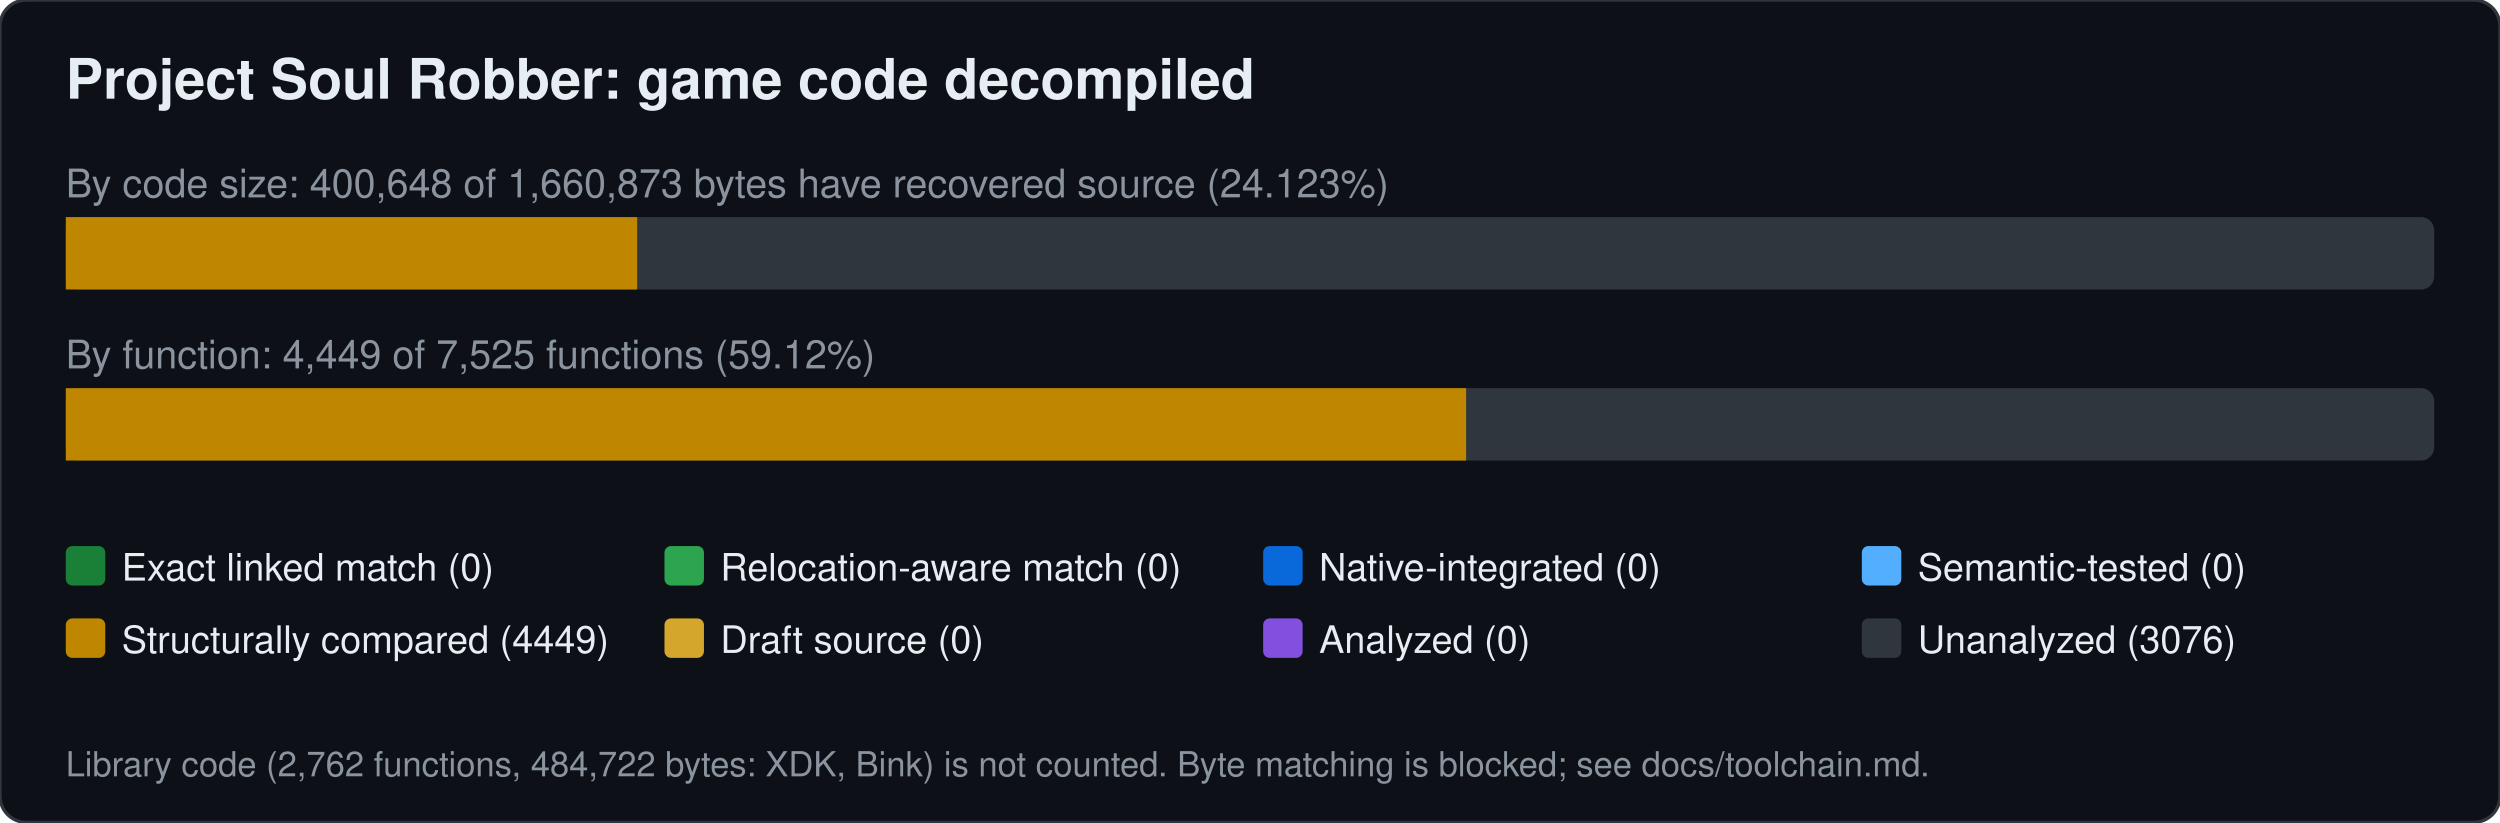
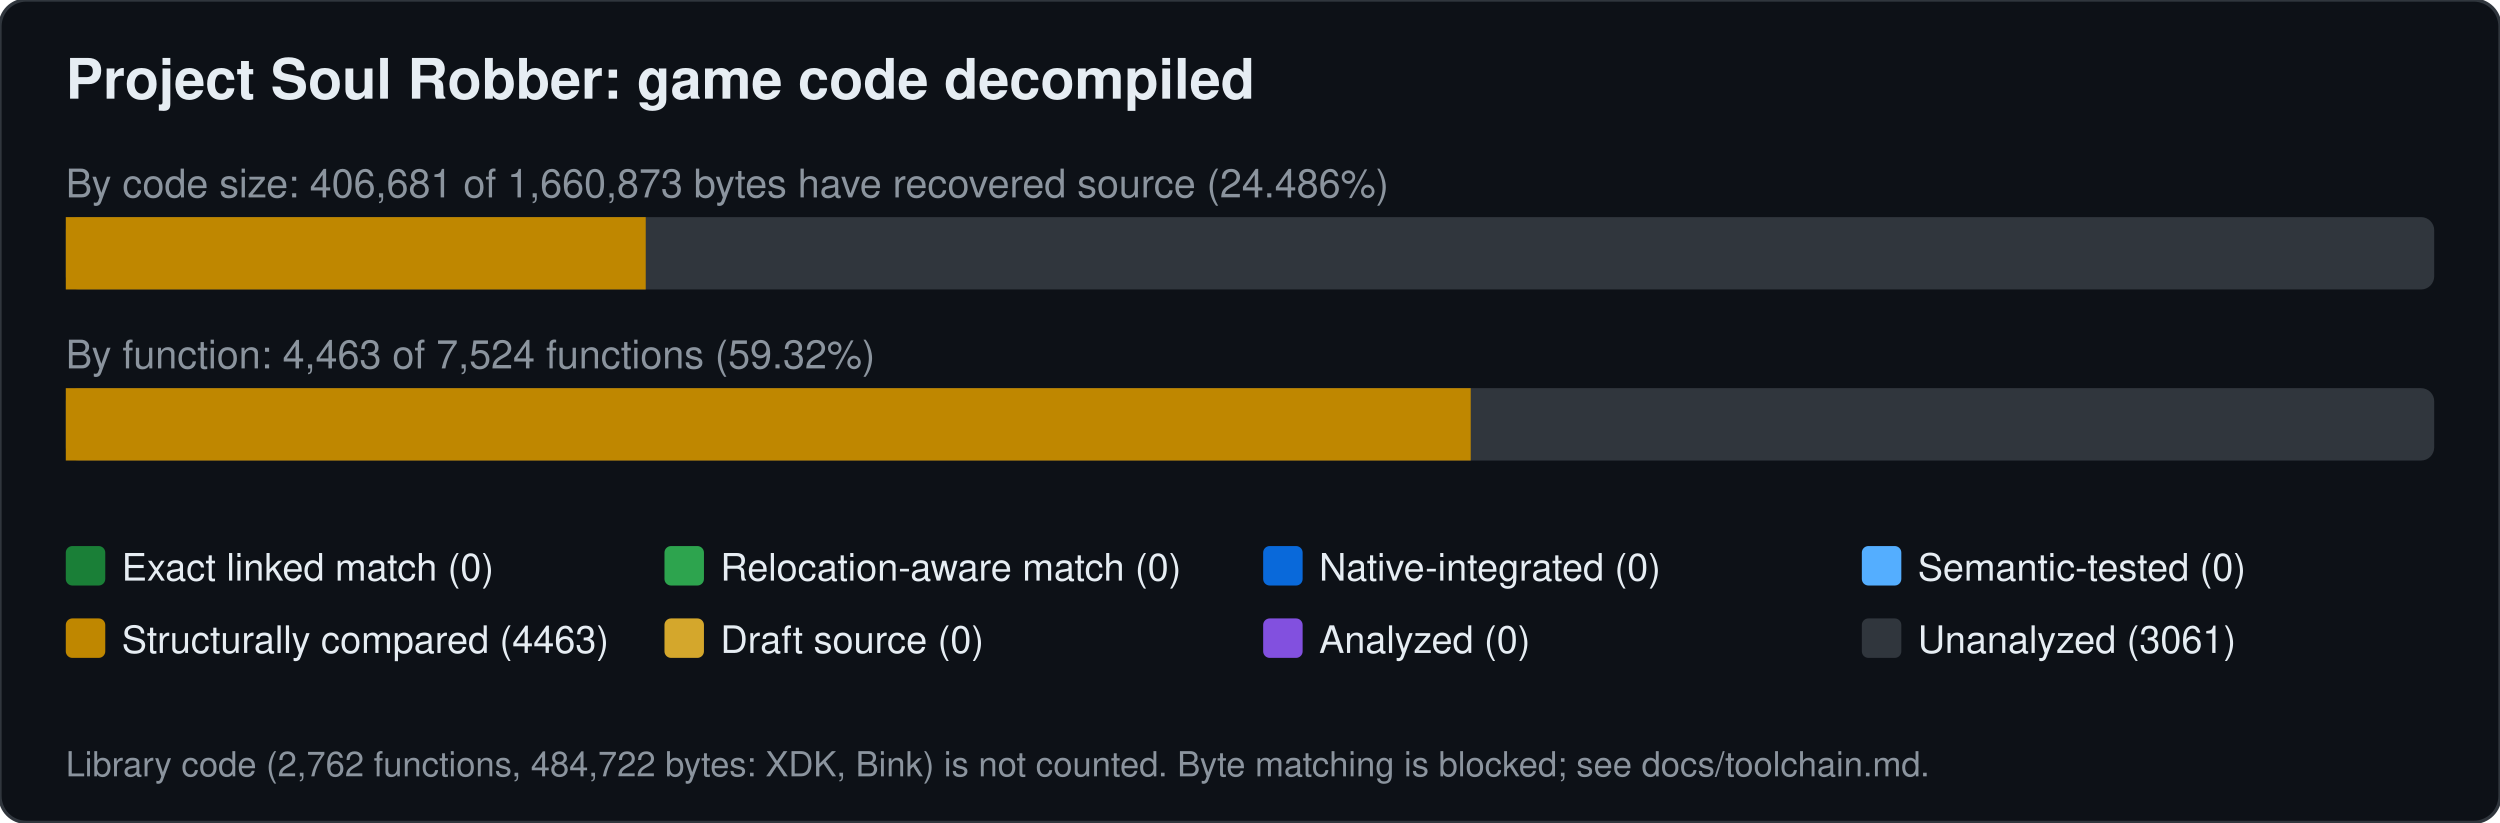
<svg xmlns="http://www.w3.org/2000/svg" width="760" height="250" viewBox="0 0 760 250" font-family="Segoe UI,Helvetica,Arial,sans-serif">
  <rect width="760" height="250" rx="8" fill="#0d1117" stroke="#30363d" />
  <text x="20" y="30" font-size="17" font-weight="600" fill="#e6edf3">Project Soul Robber: game code decompiled</text>
-   <text x="20" y="60" font-size="12" fill="#8b949e">By code size: 400,648 of 1,660,873 bytes have recovered source (24.123%)</text>
+   <text x="20" y="60" font-size="12" fill="#8b949e">By code size: 406,681 of 1,660,873 bytes have recovered source (24.486%)</text>
  <rect x="20" y="66" width="720" height="22" rx="4" fill="#30363d" />
-   <rect x="20.0" y="66" width="173.7" height="22" fill="#bf8700" />
-   <text x="20" y="112" font-size="12" fill="#8b949e">By function: 4,449 of 7,525 functions (59.12%)</text>
+   <rect x="20.0" y="66" width="176.3" height="22" fill="#bf8700" />
+   <text x="20" y="112" font-size="12" fill="#8b949e">By function: 4,463 of 7,524 functions (59.32%)</text>
  <rect x="20" y="118" width="720" height="22" rx="4" fill="#30363d" />
-   <rect x="20.0" y="118" width="425.7" height="22" fill="#bf8700" />
+   <rect x="20.0" y="118" width="427.1" height="22" fill="#bf8700" />
  <rect x="20" y="166" width="12" height="12" rx="2" fill="#1a7f37" />
  <text x="37" y="176.5" font-size="11.5" fill="#e6edf3">Exact linked match (0)</text>
  <rect x="202" y="166" width="12" height="12" rx="2" fill="#2da44e" />
  <text x="219" y="176.5" font-size="11.5" fill="#e6edf3">Relocation-aware match (0)</text>
  <rect x="384" y="166" width="12" height="12" rx="2" fill="#0969da" />
  <text x="401" y="176.5" font-size="11.5" fill="#e6edf3">Native-integrated (0)</text>
  <rect x="566" y="166" width="12" height="12" rx="2" fill="#54aeff" />
  <text x="583" y="176.5" font-size="11.5" fill="#e6edf3">Semantic-tested (0)</text>
  <rect x="20" y="188" width="12" height="12" rx="2" fill="#bf8700" />
-   <text x="37" y="198.5" font-size="11.5" fill="#e6edf3">Structurally compared (4449)</text>
+   <text x="37" y="198.5" font-size="11.5" fill="#e6edf3">Structurally compared (4463)</text>
  <rect x="202" y="188" width="12" height="12" rx="2" fill="#d4a72c" />
  <text x="219" y="198.5" font-size="11.5" fill="#e6edf3">Draft source (0)</text>
  <rect x="384" y="188" width="12" height="12" rx="2" fill="#8250df" />
  <text x="401" y="198.5" font-size="11.5" fill="#e6edf3">Analyzed (0)</text>
  <rect x="566" y="188" width="12" height="12" rx="2" fill="#30363d" />
-   <text x="583" y="198.5" font-size="11.5" fill="#e6edf3">Unanalyzed (3076)</text>
+   <text x="583" y="198.5" font-size="11.5" fill="#e6edf3">Unanalyzed (3061)</text>
  <text x="20" y="236" font-size="10.5" fill="#8b949e">Library code (2,762 functions, 484,722 bytes: XDK, Bink) is not counted. Byte matching is blocked; see docs/toolchain.md.</text>
</svg>
